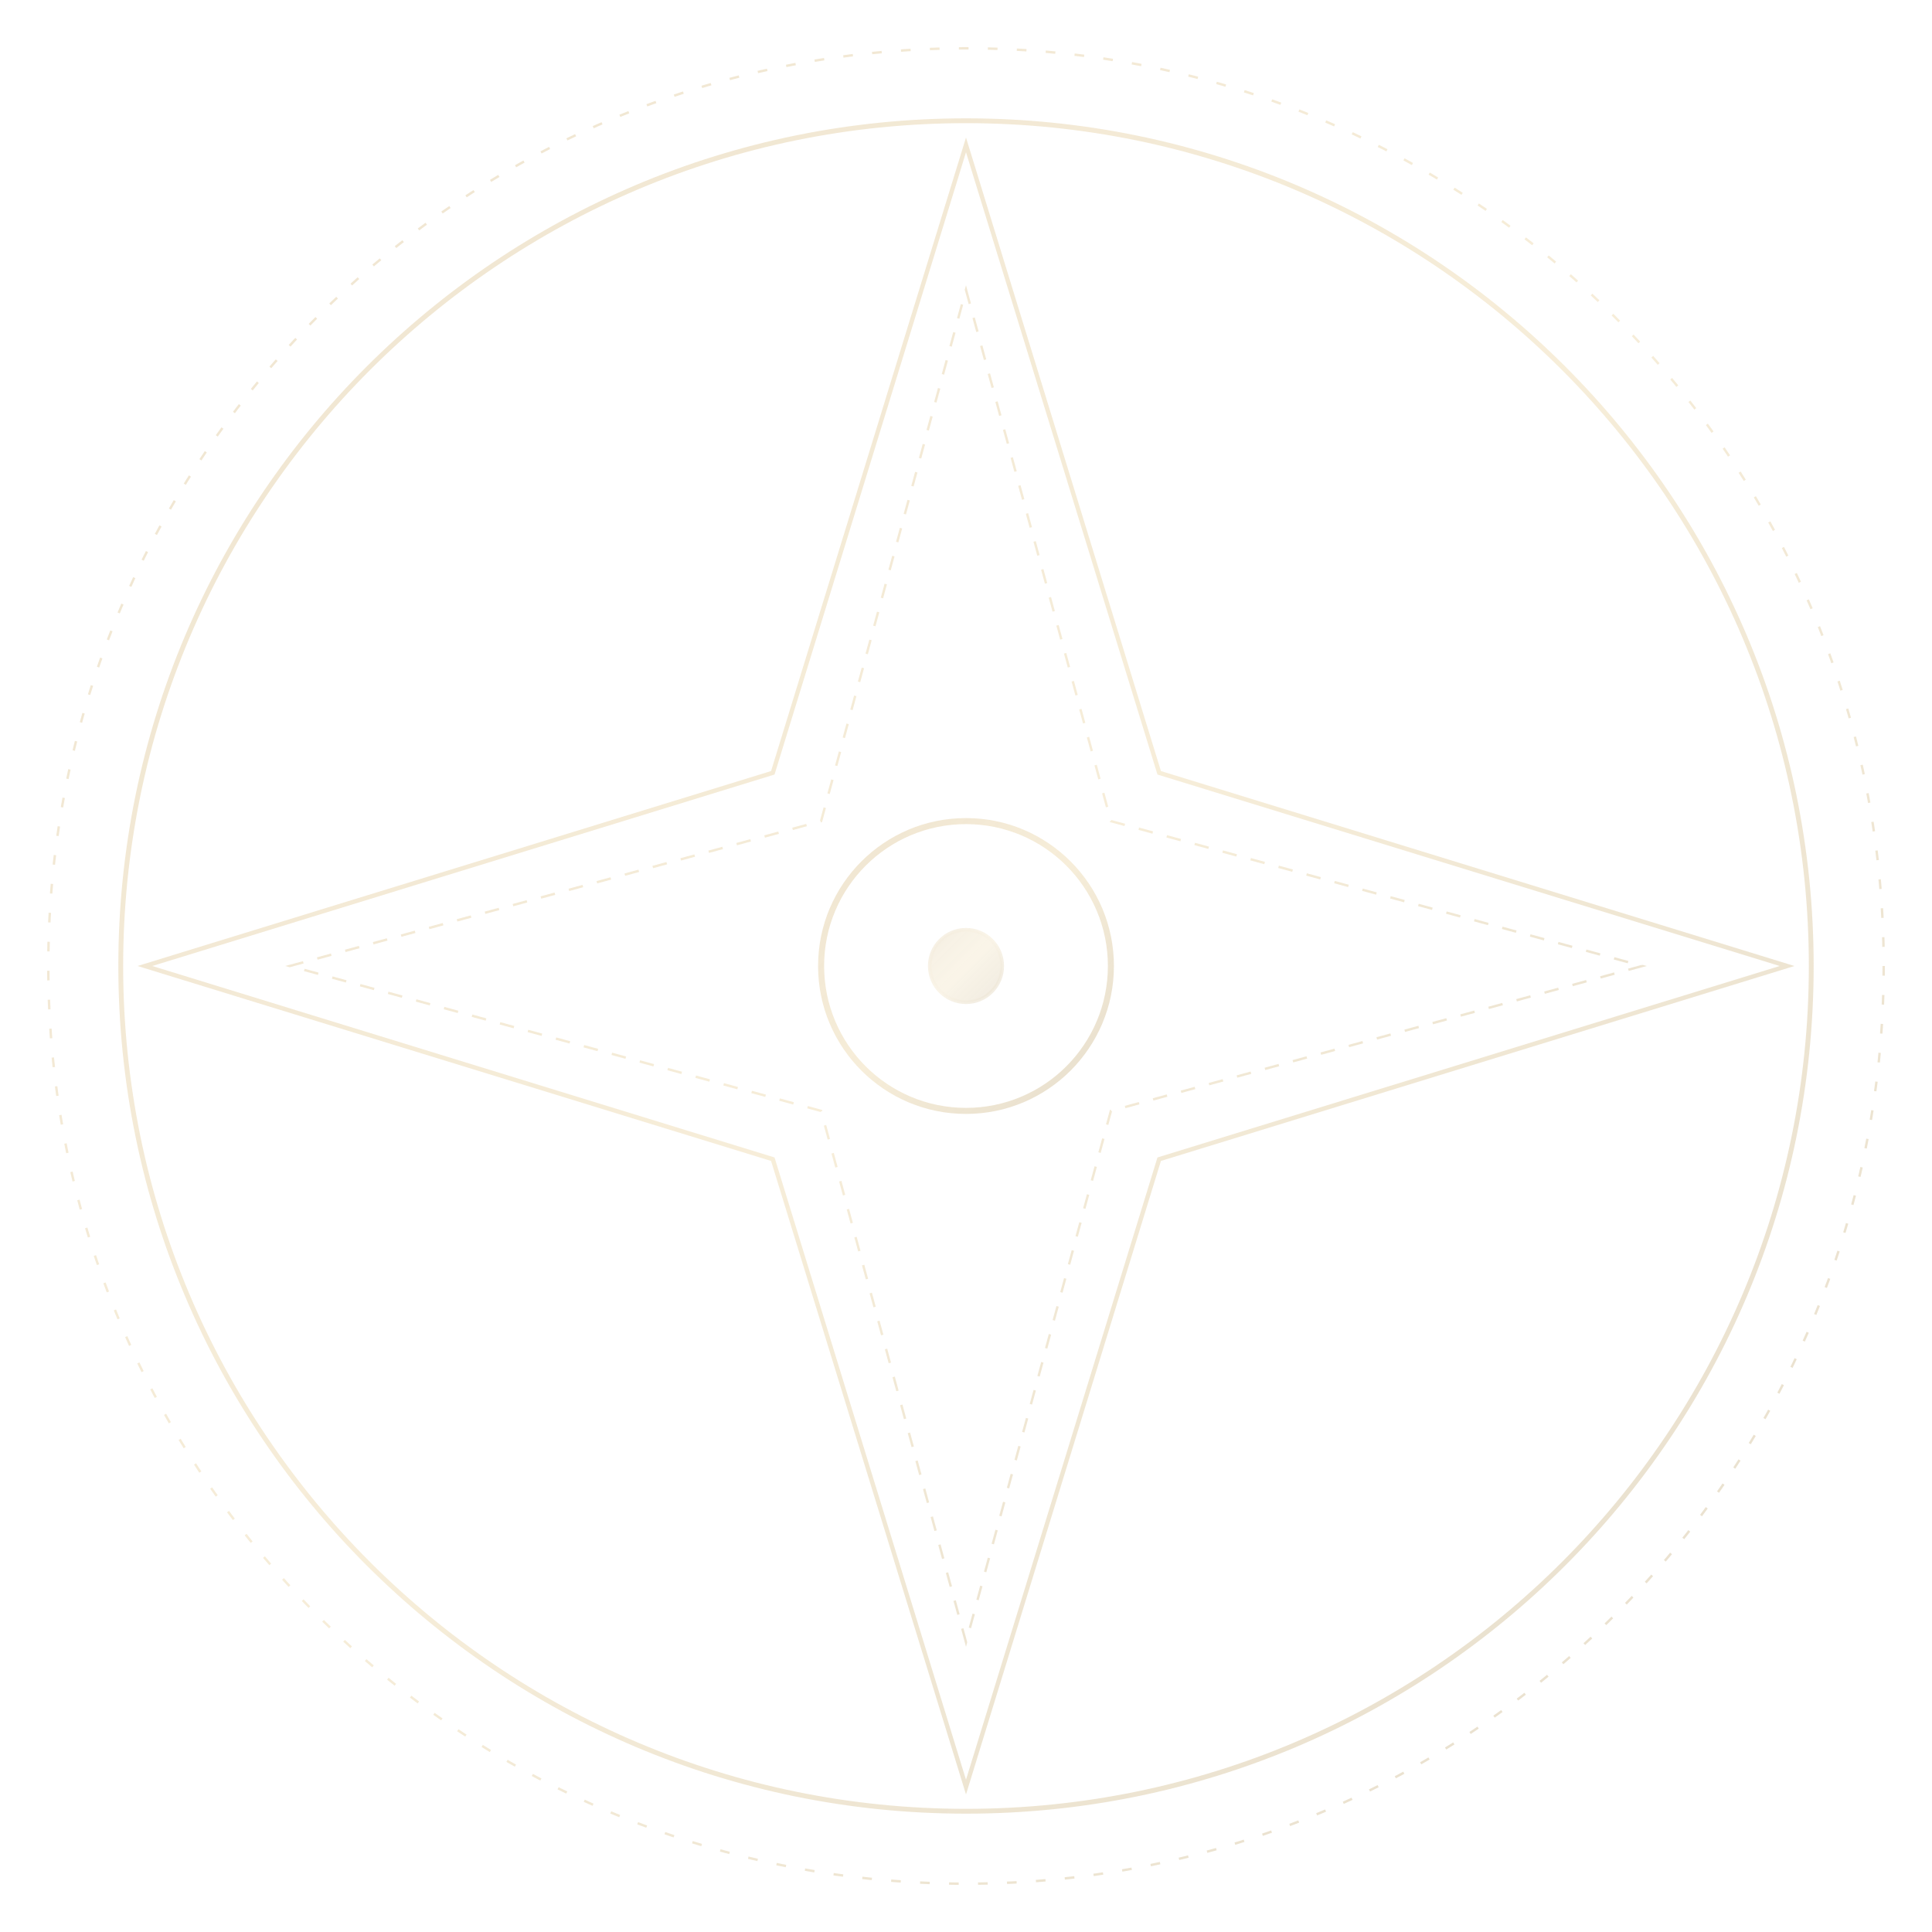
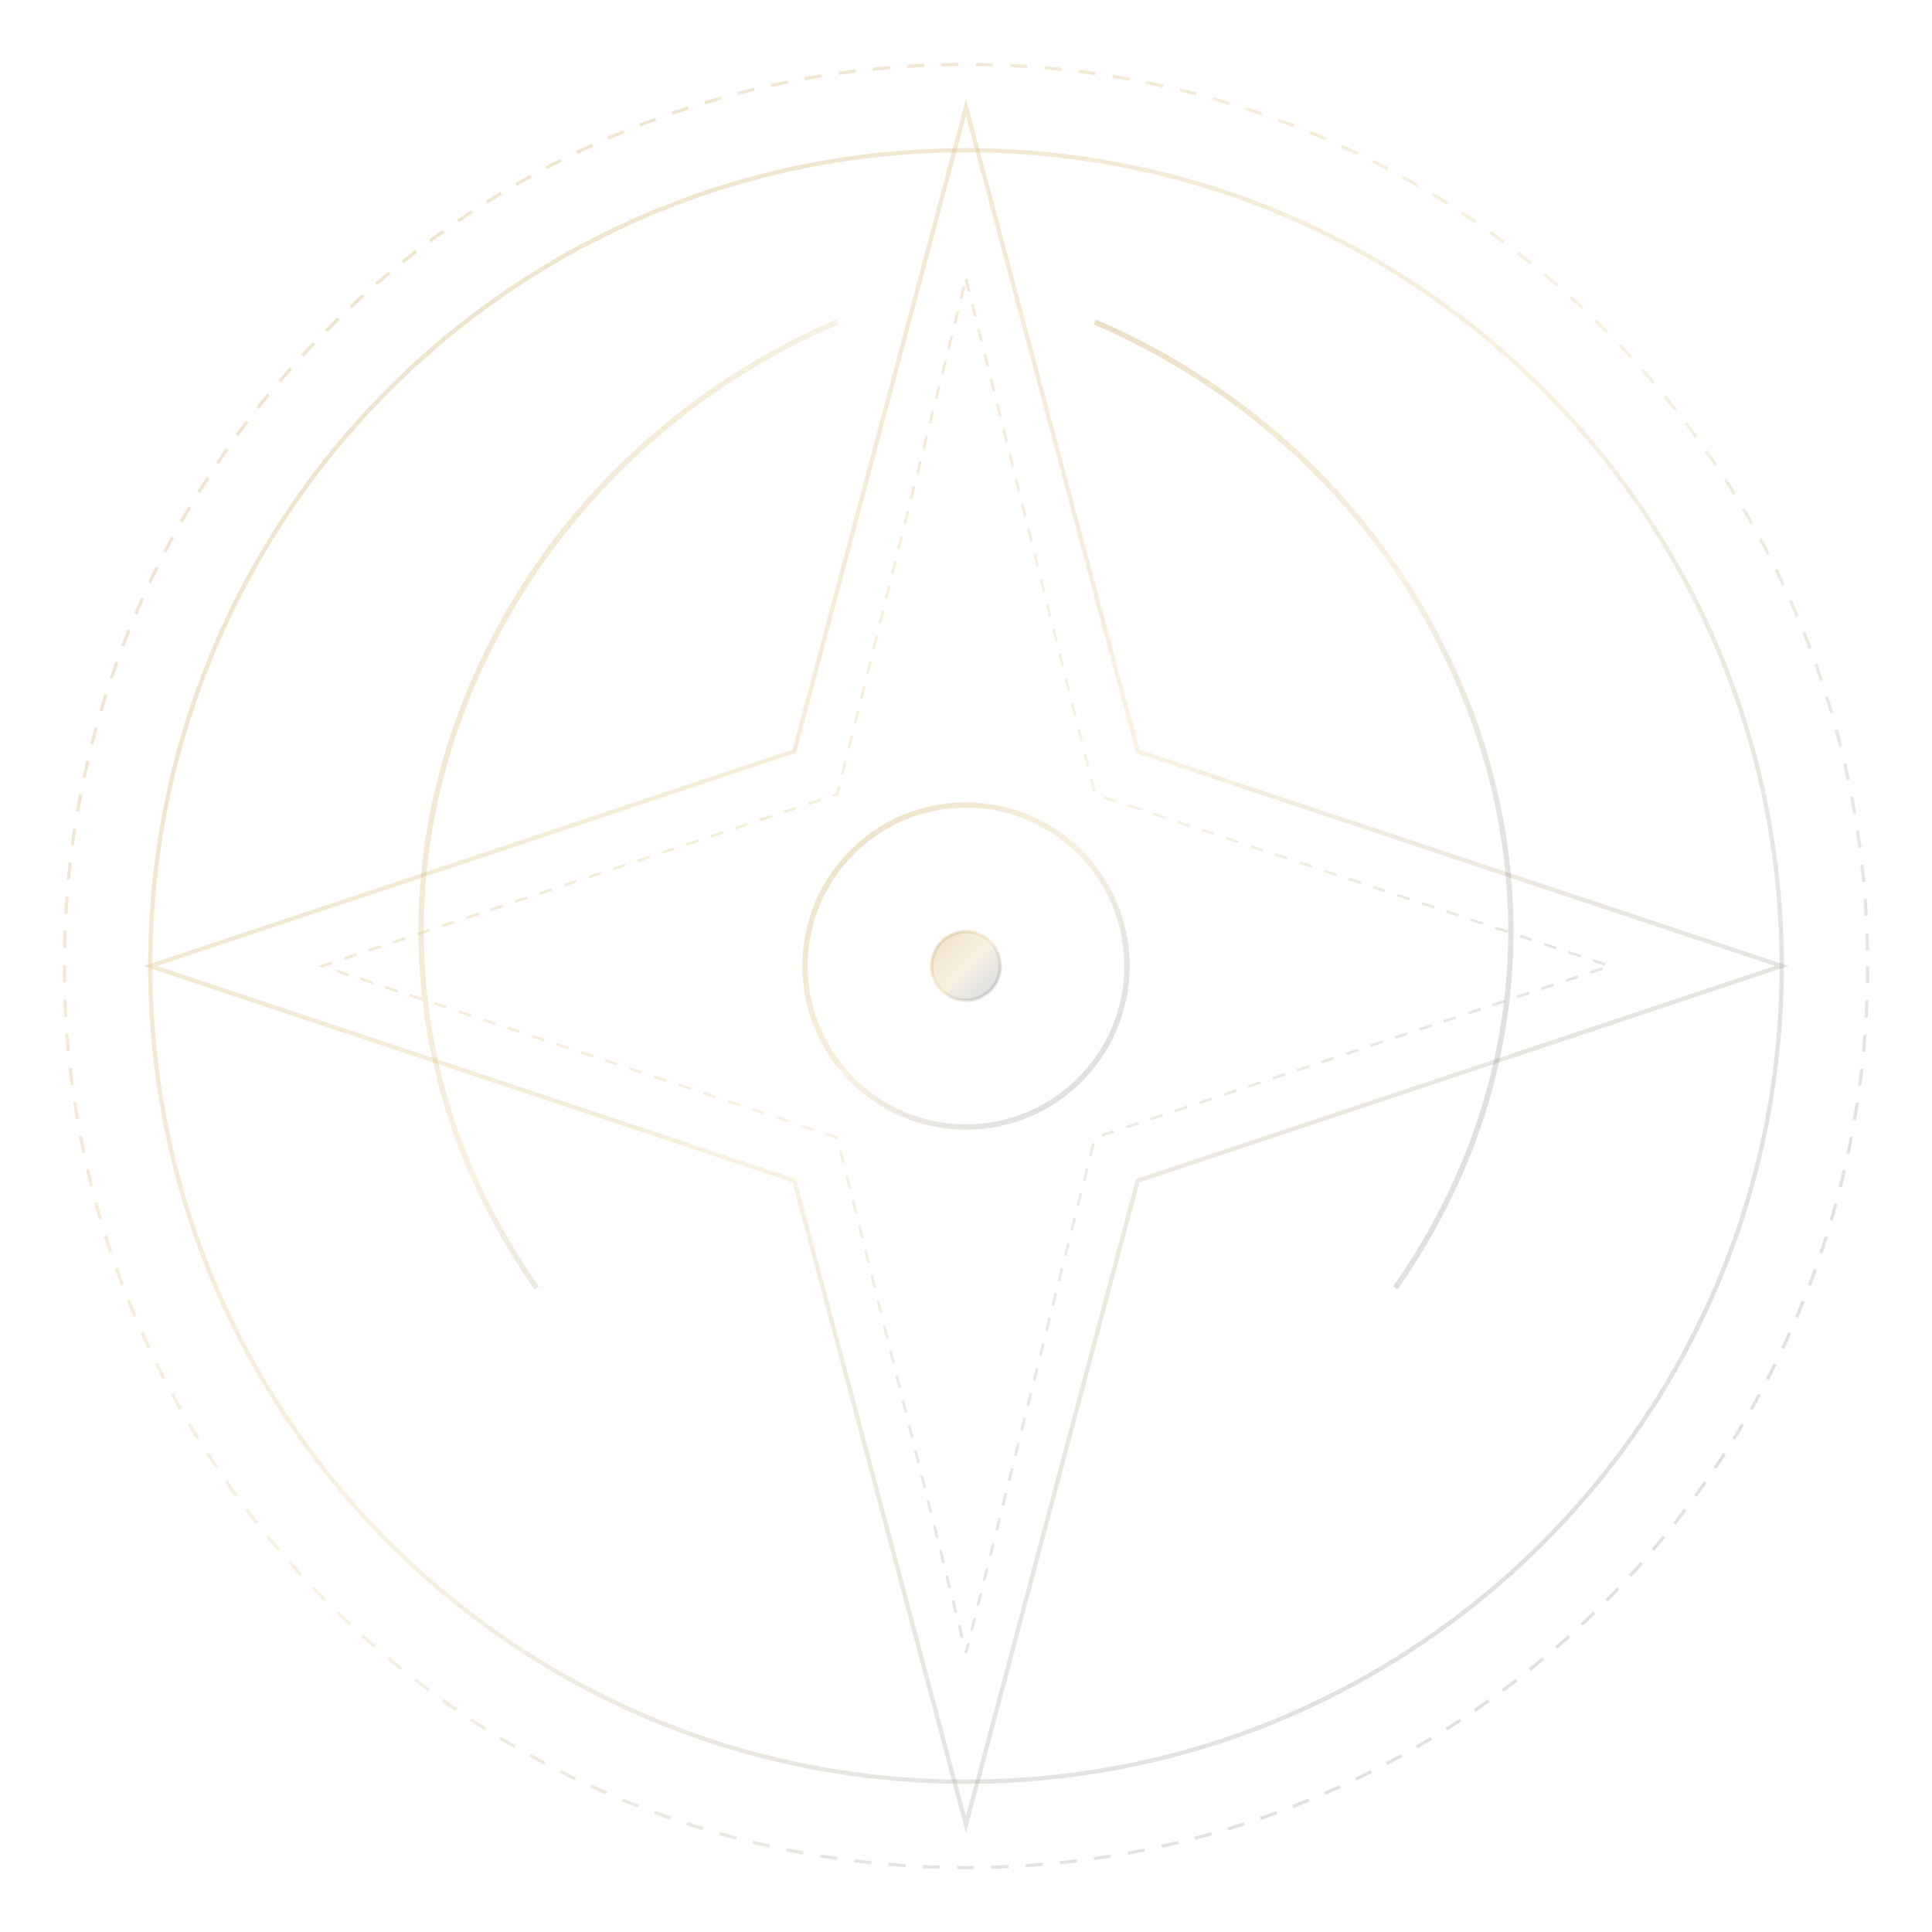
- <svg xmlns="http://www.w3.org/2000/svg" viewBox="0 0 800 800" width="100%" height="100%">
+ <svg xmlns="http://www.w3.org/2000/svg" viewBox="0 0 900 900" width="100%" height="100%">
  <defs>
-     <linearGradient id="goldGrad" x1="0%" y1="0%" x2="100%" y2="100%">
-       <stop offset="0%" stop-color="#C5A059" stop-opacity="0.8" />
-       <stop offset="50%" stop-color="#E5C887" stop-opacity="0.9" />
-       <stop offset="100%" stop-color="#9E7B35" stop-opacity="0.7" />
+     <linearGradient id="wmG" x1="0%" y1="0%" x2="100%" y2="100%">
+       <stop offset="0%" stop-color="#C5A059" stop-opacity="0.35" />
+       <stop offset="50%" stop-color="#E5C887" stop-opacity="0.25" />
+       <stop offset="100%" stop-color="#1B2A4A" stop-opacity="0.15" />
    </linearGradient>
  </defs>
-   <g fill="none" stroke="url(#goldGrad)" stroke-width="1.5" opacity="0.35">
-     <circle cx="400" cy="400" r="380" stroke-dasharray="4 8" stroke-width="1" />
-     <circle cx="400" cy="400" r="350" stroke-width="2" />
-     <polygon points="400,60 480,320 740,400 480,480 400,740 320,480 60,400 320,320" stroke-width="1.8" />
-     <polygon points="400,120 460,340 680,400 460,460 400,680 340,460 120,400 340,340" stroke-width="1" stroke-dasharray="6 6" />
-     <circle cx="400" cy="400" r="60" stroke-width="2.5" />
-     <circle cx="400" cy="400" r="15" fill="url(#goldGrad)" opacity="0.6" />
+   <g fill="none" stroke="url(#wmG)" stroke-width="1.5">
+     <circle cx="450" cy="450" r="420" stroke-width="1.5" stroke-dasharray="8 8" />
+     <circle cx="450" cy="450" r="380" stroke-width="2" />
+     <polygon points="450,50 530,350 830,450 530,550 450,850 370,550 70,450 370,350" stroke-width="2" />
+     <polygon points="450,130 510,370 750,450 510,530 450,770 390,530 150,450 390,370" stroke-width="1.2" stroke-dasharray="6 6" />
+     <path d="M 250 600 C 180 500, 180 380, 240 280 C 270 230, 320 180, 390 150" stroke-width="2.5" />
+     <path d="M 650 600 C 720 500, 720 380, 660 280 C 630 230, 580 180, 510 150" stroke-width="2.5" />
+     <circle cx="450" cy="450" r="75" stroke-width="2.5" />
+     <circle cx="450" cy="450" r="16" fill="url(#wmG)" />
  </g>
</svg>
